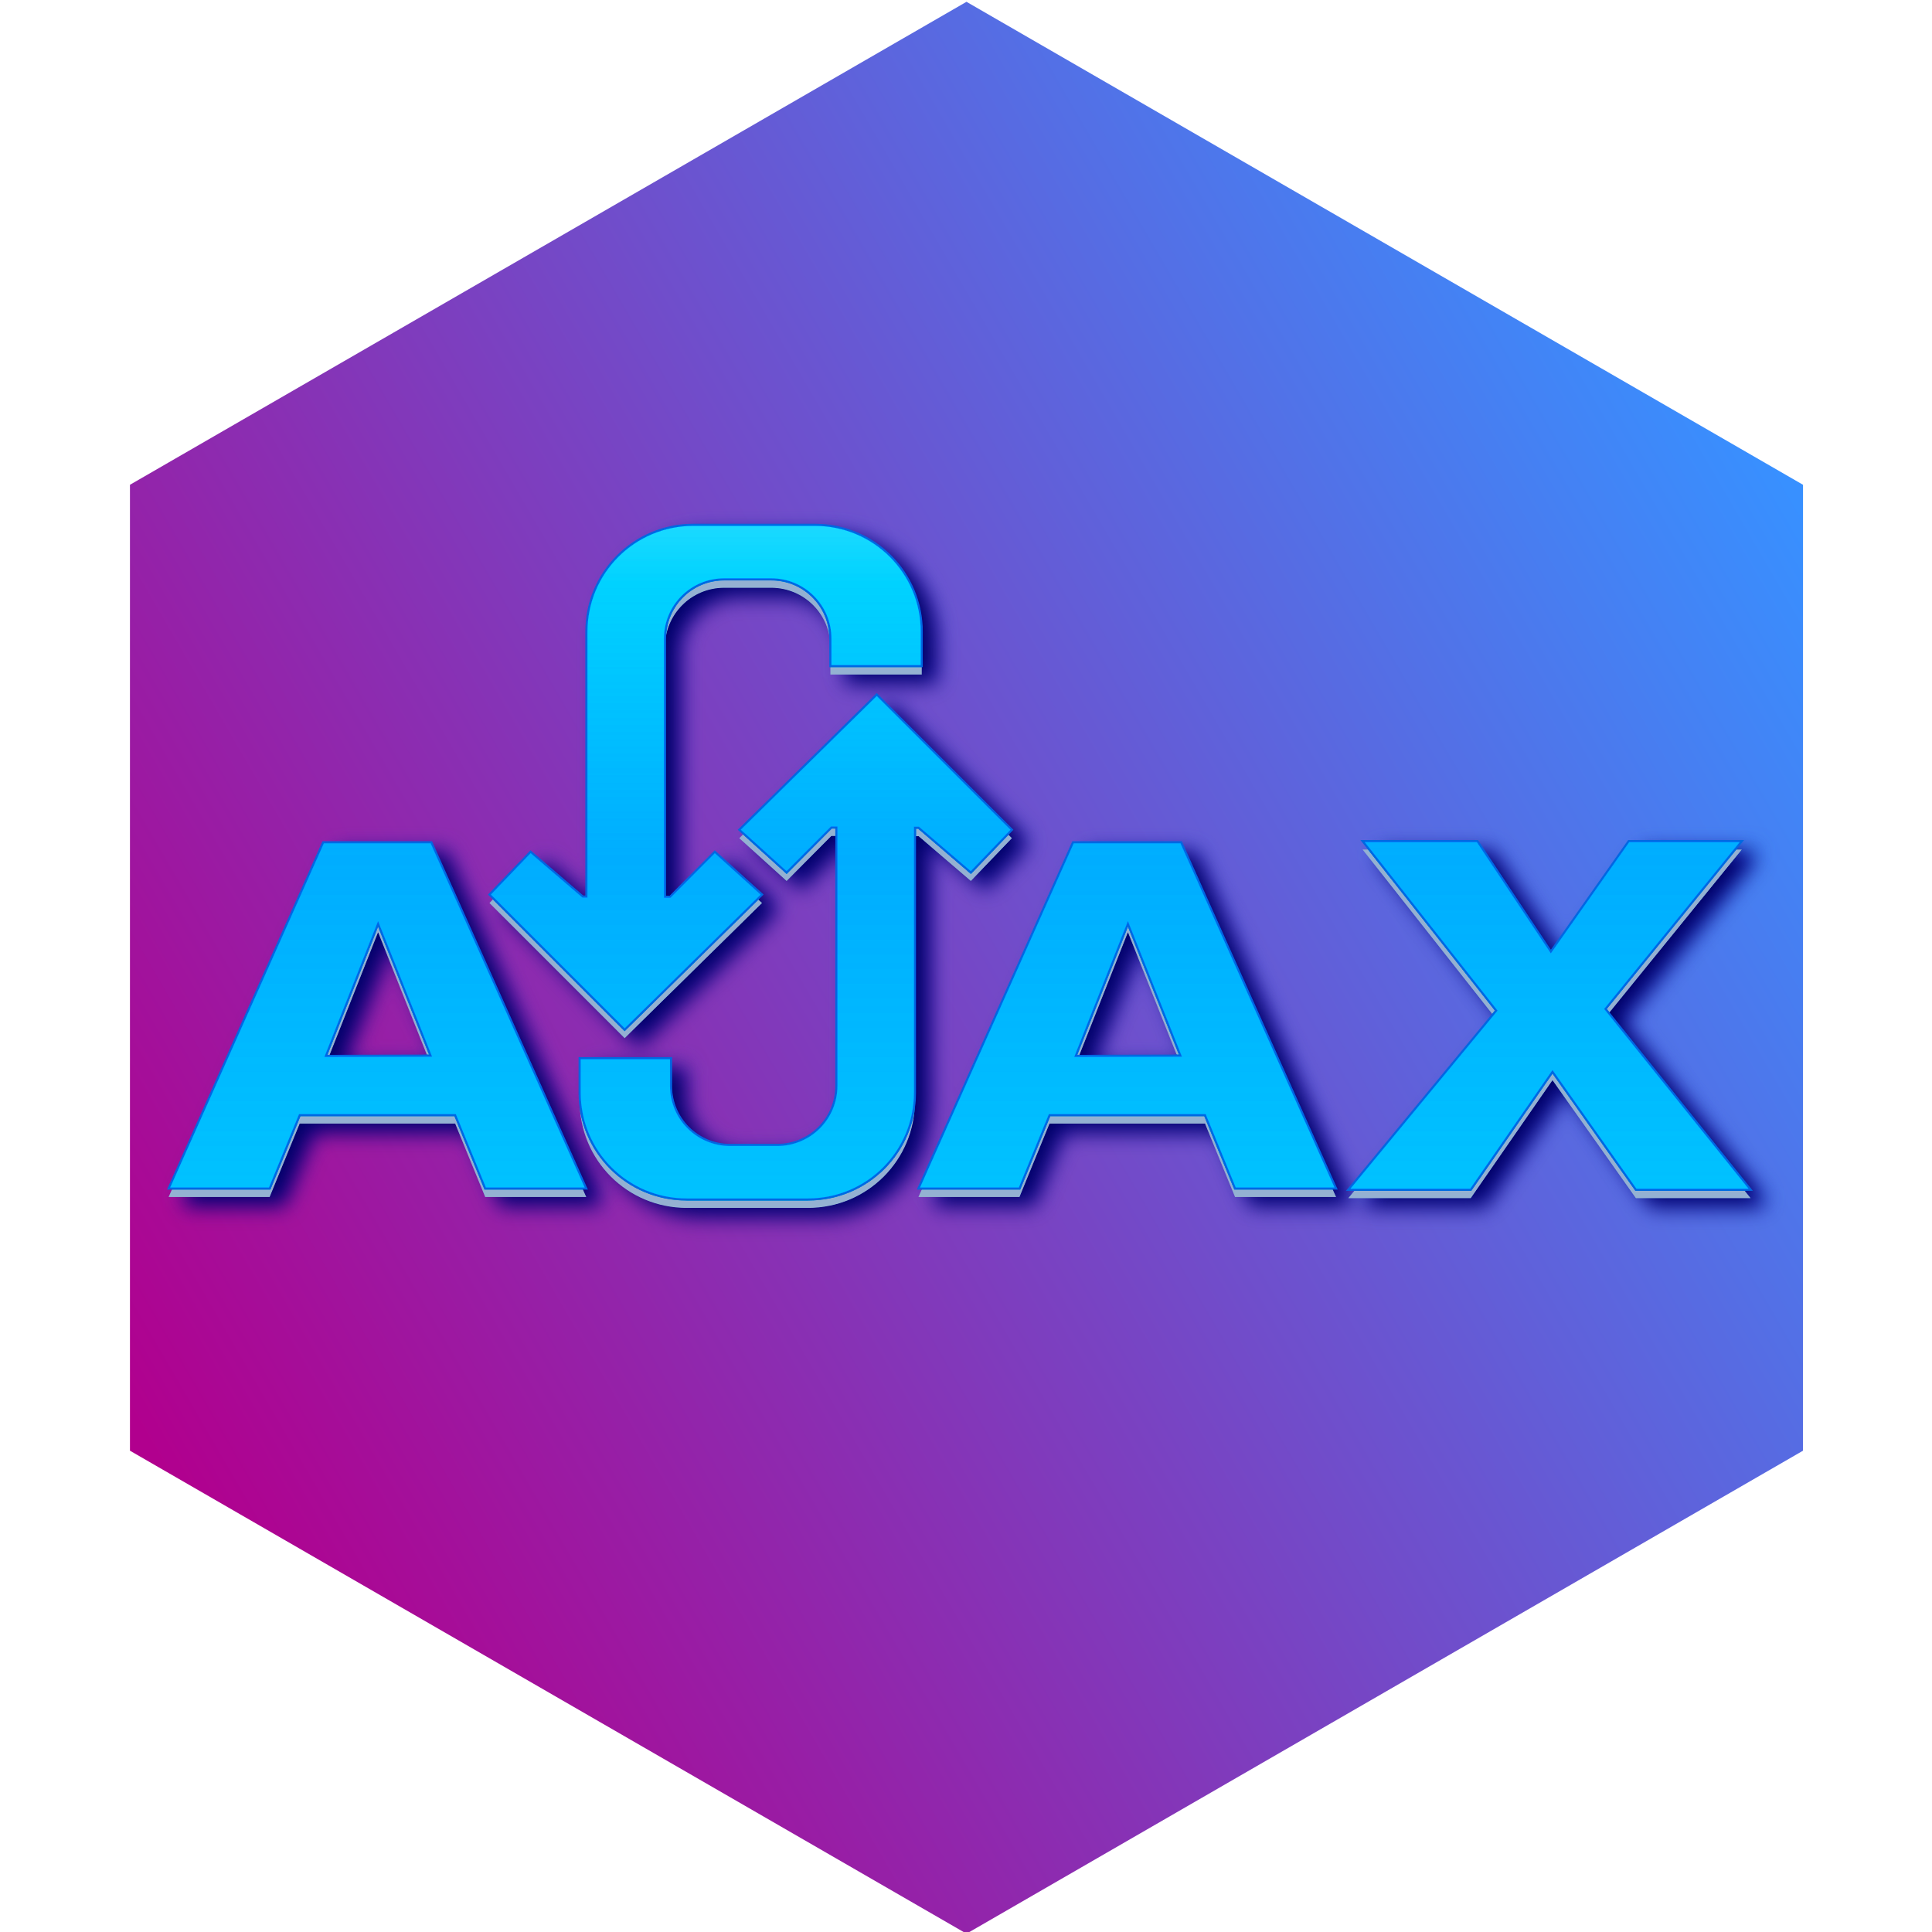
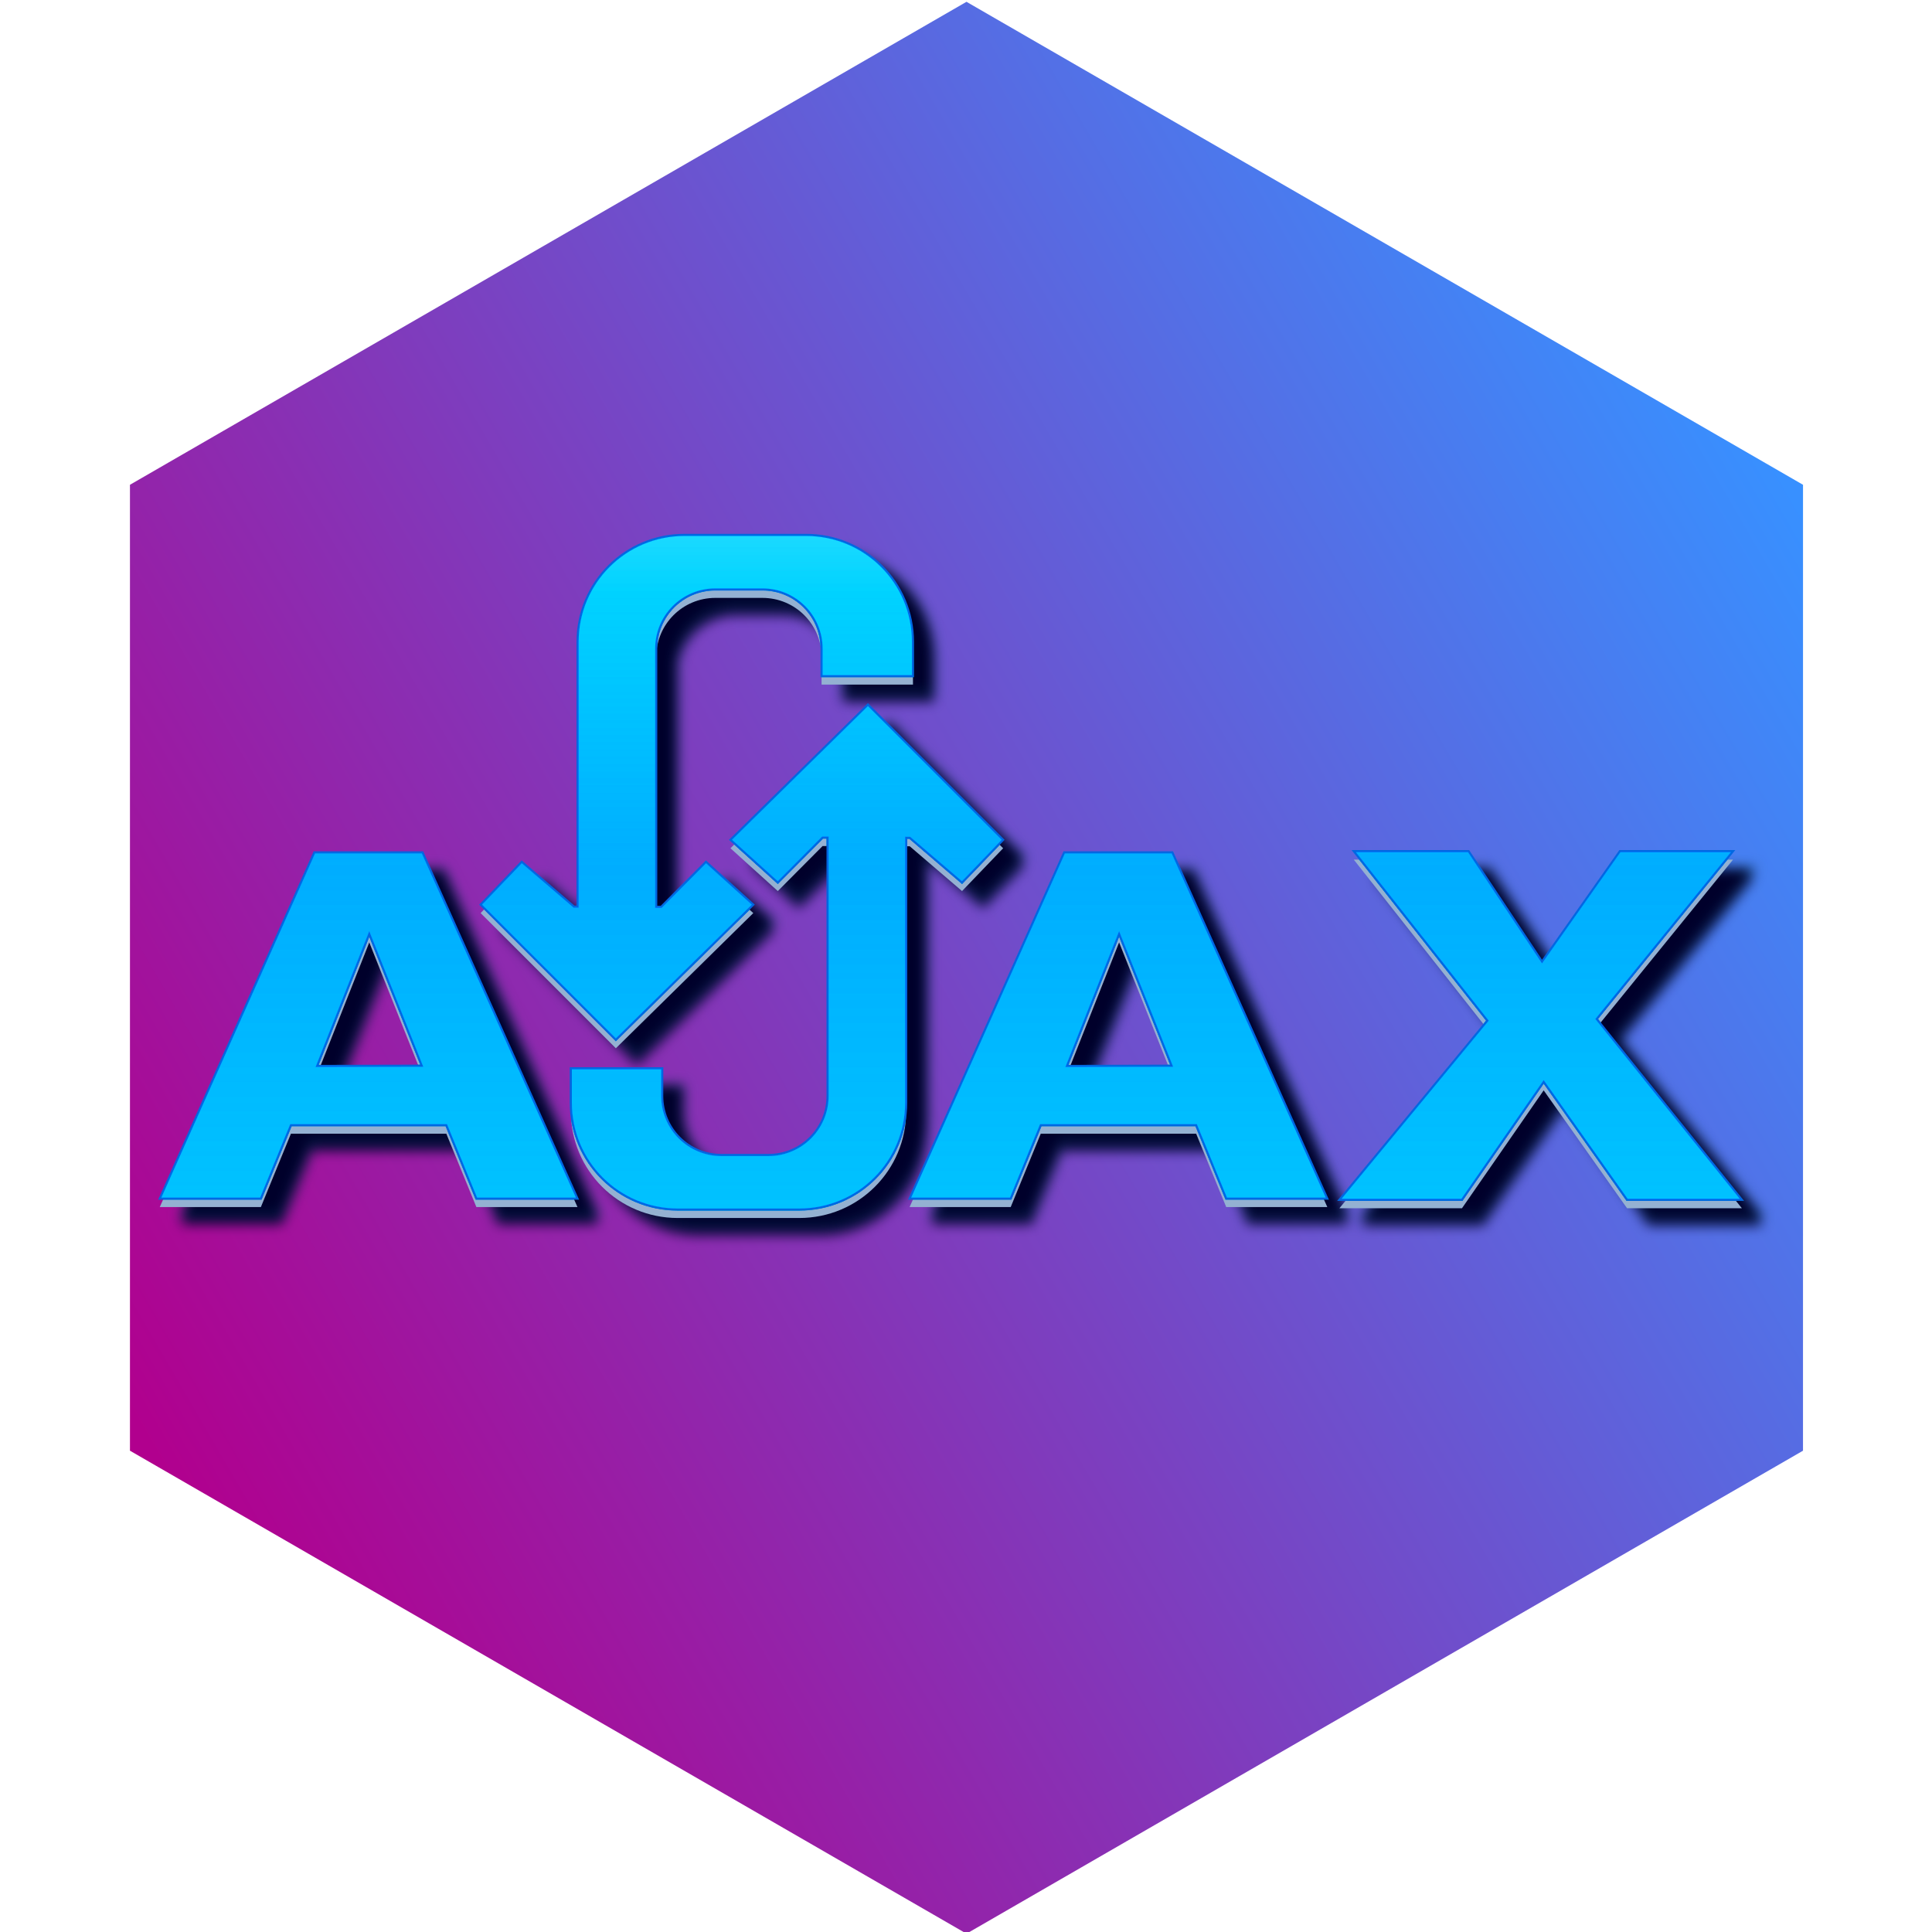
<svg xmlns="http://www.w3.org/2000/svg" xmlns:xlink="http://www.w3.org/1999/xlink" version="1.1" viewBox="0 0 12 12" id="svg299" xml:space="preserve">
  <defs id="defs303">
    <linearGradient id="linearGradient2758">
      <stop style="stop-color:#b1008e;stop-opacity:1;" offset="0" id="stop2754" />
      <stop style="stop-color:#3890ff;stop-opacity:1;" offset="1" id="stop2756" />
    </linearGradient>
    <linearGradient id="linearGradient2752">
      <stop style="stop-color:#ae008b;stop-opacity:1;" offset="0" id="stop2748" />
      <stop style="stop-color:#0090b4;stop-opacity:1;" offset="1" id="stop2750" />
    </linearGradient>
    <linearGradient xlink:href="#linearGradient2752" id="linearGradient1377" x1="47.92" y1="170.792" x2="137.911" y2="13.436" gradientUnits="userSpaceOnUse" />
    <linearGradient xlink:href="#linearGradient2758" id="linearGradient2760" x1="47.753" y1="171.364" x2="138.352" y2="13.573" gradientUnits="userSpaceOnUse" />
    <linearGradient id="a">
      <stop offset="0" stop-color="#70b0df" id="stop18159" />
      <stop offset=".5" stop-color="#1b81c5" id="stop18161" />
      <stop offset="1" stop-color="#4a98ce" id="stop18163" />
    </linearGradient>
    <linearGradient xlink:href="#a" id="b" x1="162.674" x2="162.674" y1="14.453" y2="175.035" gradientUnits="userSpaceOnUse" />
    <linearGradient xlink:href="#a" id="linearGradient18570" gradientUnits="userSpaceOnUse" x1="162.674" y1="14.453" x2="162.674" y2="175.035" />
-     <filter style="color-interpolation-filters:sRGB" id="filter18572" x="-0.017" y="-0.038" width="1.034" height="1.074">
-       <feGaussianBlur stdDeviation="2.438" id="feGaussianBlur18574" />
+     <filter style="color-interpolation-filters:sRGB" id="filter18572" x="-0.01" y="-0.023" width="1.021" height="1.045">
+       <feGaussianBlur stdDeviation="1.479" id="feGaussianBlur18574" />
    </filter>
    <filter style="color-interpolation-filters:sRGB;" id="filter19059" x="-0.007" y="-0.024" width="1.024" height="1.059">
      <feColorMatrix type="hueRotate" values="360" result="color1" id="feColorMatrix19055" />
      <feColorMatrix type="saturate" values="1" result="fbSourceGraphic" id="feColorMatrix19057" />
      <feColorMatrix result="fbSourceGraphicAlpha" in="fbSourceGraphic" values="0 0 0 -1 0 0 0 0 -1 0 0 0 0 -1 0 0 0 0 1 0" id="feColorMatrix19061" />
      <feColorMatrix id="feColorMatrix19063" type="hueRotate" values="360" result="color1" in="fbSourceGraphic" />
      <feColorMatrix id="feColorMatrix19065" type="saturate" values="1" result="fbSourceGraphic" />
      <feColorMatrix result="fbSourceGraphicAlpha" in="fbSourceGraphic" values="0 0 0 -1 0 0 0 0 -1 0 0 0 0 -1 0 0 0 0 1 0" id="feColorMatrix21353" />
      <feColorMatrix id="feColorMatrix21355" values="2.37 -0.592 -0.592 0 0 -0.592 2.37 -0.592 0 0 -0.592 -0.592 2.37 0 0 0 0 0 1 0 " in="fbSourceGraphic" />
    </filter>
  </defs>
  <text xml:space="preserve" style="opacity:0.488;fill:#000000" x="3.694" y="2.319" id="text550">
    <tspan id="tspan548" x="3.694" y="2.319" style="fill:#000000" />
  </text>
  <g style="fill:url(#linearGradient1377);fill-opacity:1" id="g1189" transform="matrix(0.05624607,0.03247368,-0.03247368,0.05624607,3.80697,-2.184712)">
    <path d="m 0,92.375 46.188,-80 h 92.378 l 46.185,80 -46.185,80 H 46.188 Z" id="path1181" style="fill:url(#linearGradient2760);fill-opacity:1" />
  </g>
  <g id="g14416" transform="translate(-309.1001,-309.4315)">
-     <g id="g18588" transform="matrix(0.5381576,0,0,0.5381576,142.5252,143.4771)" style="filter:url(#filter19059)">
-       <g id="g18193" transform="matrix(0.0487281,0,0,0.0487281,311.0509,313.7752)" style="fill:#00002b;filter:url(#filter18572)">
+     <g id="g12657" transform="translate(-11.26562,2.664062)">
+       <g id="g18193" transform="matrix(0.0262234,0,0,0.0262234,321.1696,309.783)" style="mix-blend-mode:normal;fill:#00002b;filter:url(#filter18572)">
        <g fill="#8c96a1" transform="translate(0,2)" id="g18175" style="fill:#00002b">
          <path fill-rule="evenodd" d="M 48.822,90.924 12.205,172.941 h 23.949 l 7.119,-17.383 h 36.803 l 7.119,17.383 H 111.145 L 74.436,90.924 Z m 13.006,19.338 6.213,15.596 6.213,15.598 -12.389,0.029 -12.389,0.031 6.176,-15.627 6.176,-15.627 z M 226.425,90.924 189.808,172.941 h 23.949 l 7.119,-17.383 h 36.803 l 7.119,17.383 H 288.747 L 252.038,90.924 Z m 13.006,19.338 6.213,15.596 6.213,15.598 -12.389,0.029 -12.389,0.031 6.176,-15.627 6.176,-15.627 z m 55.58,-19.621 h 27.2 l 17.392,26.153 18.438,-26.153 h 26.807 l -32.3,39.753 34.392,42.83 h -27.2 l -19.746,-27.923 -19.354,27.923 h -29.03 l 35.046,-42.438 z" id="path18169" style="fill:#00002b" />
          <path d="m 179.941,55.93 -32.561,32.025 11.209,10.143 10.604,-10.66 1.184,0.002 v 61.154 c 0,7.763 -6.25,14.014 -14.014,14.014 h -11.135 c -7.763,0 -14.014,-6.25 -14.014,-14.014 v -6.527 h -21.65 v 8.129 c 0,14.036 11.3,25.336 25.336,25.336 h 28.766 c 14.036,0 25.336,-11.3 25.336,-25.336 V 87.482 l 0.838,0.002 12.387,10.613 9.74,-10.143 -32.025,-32.025 z" color="#000000" overflow="visible" style="isolation:auto;mix-blend-mode:normal;solid-color:#000000;solid-opacity:1;fill:#00002b;marker:none" id="path18171" />
          <path d="m 120.229,135.333 32.561,-32.025 -11.209,-10.143 -10.604,10.66 -1.184,-0.002 V 42.668 c 0,-7.763 6.25,-14.014 14.014,-14.014 h 11.135 c 7.763,0 14.014,6.25 14.014,14.014 v 6.527 h 21.65 v -8.129 c 0,-14.036 -11.3,-25.336 -25.336,-25.336 h -28.766 c -14.036,0 -25.336,11.3 -25.336,25.336 v 62.713 l -0.838,-0.002 -12.387,-10.613 -9.74,10.143 32.025,32.025 z" color="#000000" overflow="visible" style="isolation:auto;mix-blend-mode:normal;solid-color:#000000;solid-opacity:1;fill:#00002b;marker:none" id="path18173" />
        </g>
        <path fill="url(#b)" fill-rule="evenodd" stroke="#0c4c75" stroke-width="0.5" d="m 136.504,15.73 c -14.036,0 -25.336,11.3 -25.336,25.336 V 103.779 l -0.838,-0.002 -12.387,-10.613 -9.74,10.143 32.025,32.025 32.561,-32.025 -11.209,-10.143 -10.604,10.66 -1.184,-0.002 V 42.668 c 0,-7.763 6.25,-14.014 14.014,-14.014 h 11.135 c 7.763,0 14.014,6.25 14.014,14.014 v 6.527 h 21.65 v -8.129 c 0,-14.036 -11.3,-25.336 -25.336,-25.336 z m 43.438,40.199 -32.561,32.025 11.209,10.143 10.604,-10.66 1.184,0.002 v 61.154 c 0,7.763 -6.25,14.014 -14.014,14.014 h -11.135 c -7.763,0 -14.014,-6.25 -14.014,-14.014 v -6.527 h -21.65 v 8.129 c 0,14.036 11.3,25.336 25.336,25.336 h 28.766 c 14.036,0 25.336,-11.3 25.336,-25.336 V 87.482 l 0.838,0.002 12.387,10.613 9.74,-10.143 z m 115.07,34.711 31.645,40.146 -35.045,42.438 h 29.029 l 19.354,-27.924 19.746,27.924 h 27.201 L 352.549,130.395 384.848,90.641 H 358.041 L 339.604,116.795 322.211,90.641 Z M 48.822,90.924 12.205,172.941 h 23.949 l 7.119,-17.383 h 36.803 l 7.119,17.383 H 111.145 L 74.436,90.924 Z m 177.604,0 -36.617,82.018 h 23.949 l 7.119,-17.383 h 36.803 l 7.119,17.383 h 23.949 L 252.039,90.924 Z m -164.598,19.338 6.213,15.596 6.213,15.598 -12.389,0.029 -12.389,0.031 6.176,-15.627 z m 177.604,0 6.213,15.596 6.213,15.598 -12.389,0.029 -12.389,0.031 6.176,-15.627 z" id="path18177" style="fill:#00002b" />
      </g>
-       <g id="g18568" transform="matrix(0.0487281,0,0,0.0487281,310.8791,313.6658)">
+       <g id="g18568" transform="matrix(0.0262234,0,0,0.0262234,321.038,309.6772)" style="filter:url(#filter19059)">
        <g fill="#8c96a1" transform="translate(0,2)" id="g18564">
          <path fill-rule="evenodd" d="M 48.822,90.924 12.205,172.941 h 23.949 l 7.119,-17.383 h 36.803 l 7.119,17.383 H 111.145 L 74.436,90.924 Z m 13.006,19.338 6.213,15.596 6.213,15.598 -12.389,0.029 -12.389,0.031 6.176,-15.627 6.176,-15.627 z M 226.425,90.924 189.808,172.941 h 23.949 l 7.119,-17.383 h 36.803 l 7.119,17.383 H 288.747 L 252.038,90.924 Z m 13.006,19.338 6.213,15.596 6.213,15.598 -12.389,0.029 -12.389,0.031 6.176,-15.627 6.176,-15.627 z m 55.58,-19.621 h 27.2 l 17.392,26.153 18.438,-26.153 h 26.807 l -32.3,39.753 34.392,42.83 h -27.2 l -19.746,-27.923 -19.354,27.923 h -29.03 l 35.046,-42.438 z" id="path18558" />
          <path d="m 179.941,55.93 -32.561,32.025 11.209,10.143 10.604,-10.66 1.184,0.002 v 61.154 c 0,7.763 -6.25,14.014 -14.014,14.014 h -11.135 c -7.763,0 -14.014,-6.25 -14.014,-14.014 v -6.527 h -21.65 v 8.129 c 0,14.036 11.3,25.336 25.336,25.336 h 28.766 c 14.036,0 25.336,-11.3 25.336,-25.336 V 87.482 l 0.838,0.002 12.387,10.613 9.74,-10.143 -32.025,-32.025 z" color="#000000" overflow="visible" style="isolation:auto;mix-blend-mode:normal;solid-color:#000000;solid-opacity:1;marker:none" id="path18560" />
          <path d="m 120.229,135.333 32.561,-32.025 -11.209,-10.143 -10.604,10.66 -1.184,-0.002 V 42.668 c 0,-7.763 6.25,-14.014 14.014,-14.014 h 11.135 c 7.763,0 14.014,6.25 14.014,14.014 v 6.527 h 21.65 v -8.129 c 0,-14.036 -11.3,-25.336 -25.336,-25.336 h -28.766 c -14.036,0 -25.336,11.3 -25.336,25.336 v 62.713 l -0.838,-0.002 -12.387,-10.613 -9.74,10.143 32.025,32.025 z" color="#000000" overflow="visible" style="isolation:auto;mix-blend-mode:normal;solid-color:#000000;solid-opacity:1;marker:none" id="path18562" />
        </g>
        <path fill="url(#b)" fill-rule="evenodd" stroke="#0c4c75" stroke-width="0.5" d="m 136.504,15.73 c -14.036,0 -25.336,11.3 -25.336,25.336 V 103.779 l -0.838,-0.002 -12.387,-10.613 -9.74,10.143 32.025,32.025 32.561,-32.025 -11.209,-10.143 -10.604,10.66 -1.184,-0.002 V 42.668 c 0,-7.763 6.25,-14.014 14.014,-14.014 h 11.135 c 7.763,0 14.014,6.25 14.014,14.014 v 6.527 h 21.65 v -8.129 c 0,-14.036 -11.3,-25.336 -25.336,-25.336 z m 43.438,40.199 -32.561,32.025 11.209,10.143 10.604,-10.66 1.184,0.002 v 61.154 c 0,7.763 -6.25,14.014 -14.014,14.014 h -11.135 c -7.763,0 -14.014,-6.25 -14.014,-14.014 v -6.527 h -21.65 v 8.129 c 0,14.036 11.3,25.336 25.336,25.336 h 28.766 c 14.036,0 25.336,-11.3 25.336,-25.336 V 87.482 l 0.838,0.002 12.387,10.613 9.74,-10.143 z m 115.07,34.711 31.645,40.146 -35.045,42.438 h 29.029 l 19.354,-27.924 19.746,27.924 h 27.201 L 352.549,130.395 384.848,90.641 H 358.041 L 339.604,116.795 322.211,90.641 Z M 48.822,90.924 12.205,172.941 h 23.949 l 7.119,-17.383 h 36.803 l 7.119,17.383 H 111.145 L 74.436,90.924 Z m 177.604,0 -36.617,82.018 h 23.949 l 7.119,-17.383 h 36.803 l 7.119,17.383 h 23.949 L 252.039,90.924 Z m -164.598,19.338 6.213,15.596 6.213,15.598 -12.389,0.029 -12.389,0.031 6.176,-15.627 z m 177.604,0 6.213,15.596 6.213,15.598 -12.389,0.029 -12.389,0.031 6.176,-15.627 z" id="path18566" style="fill:url(#linearGradient18570)" />
      </g>
    </g>
  </g>
</svg>
